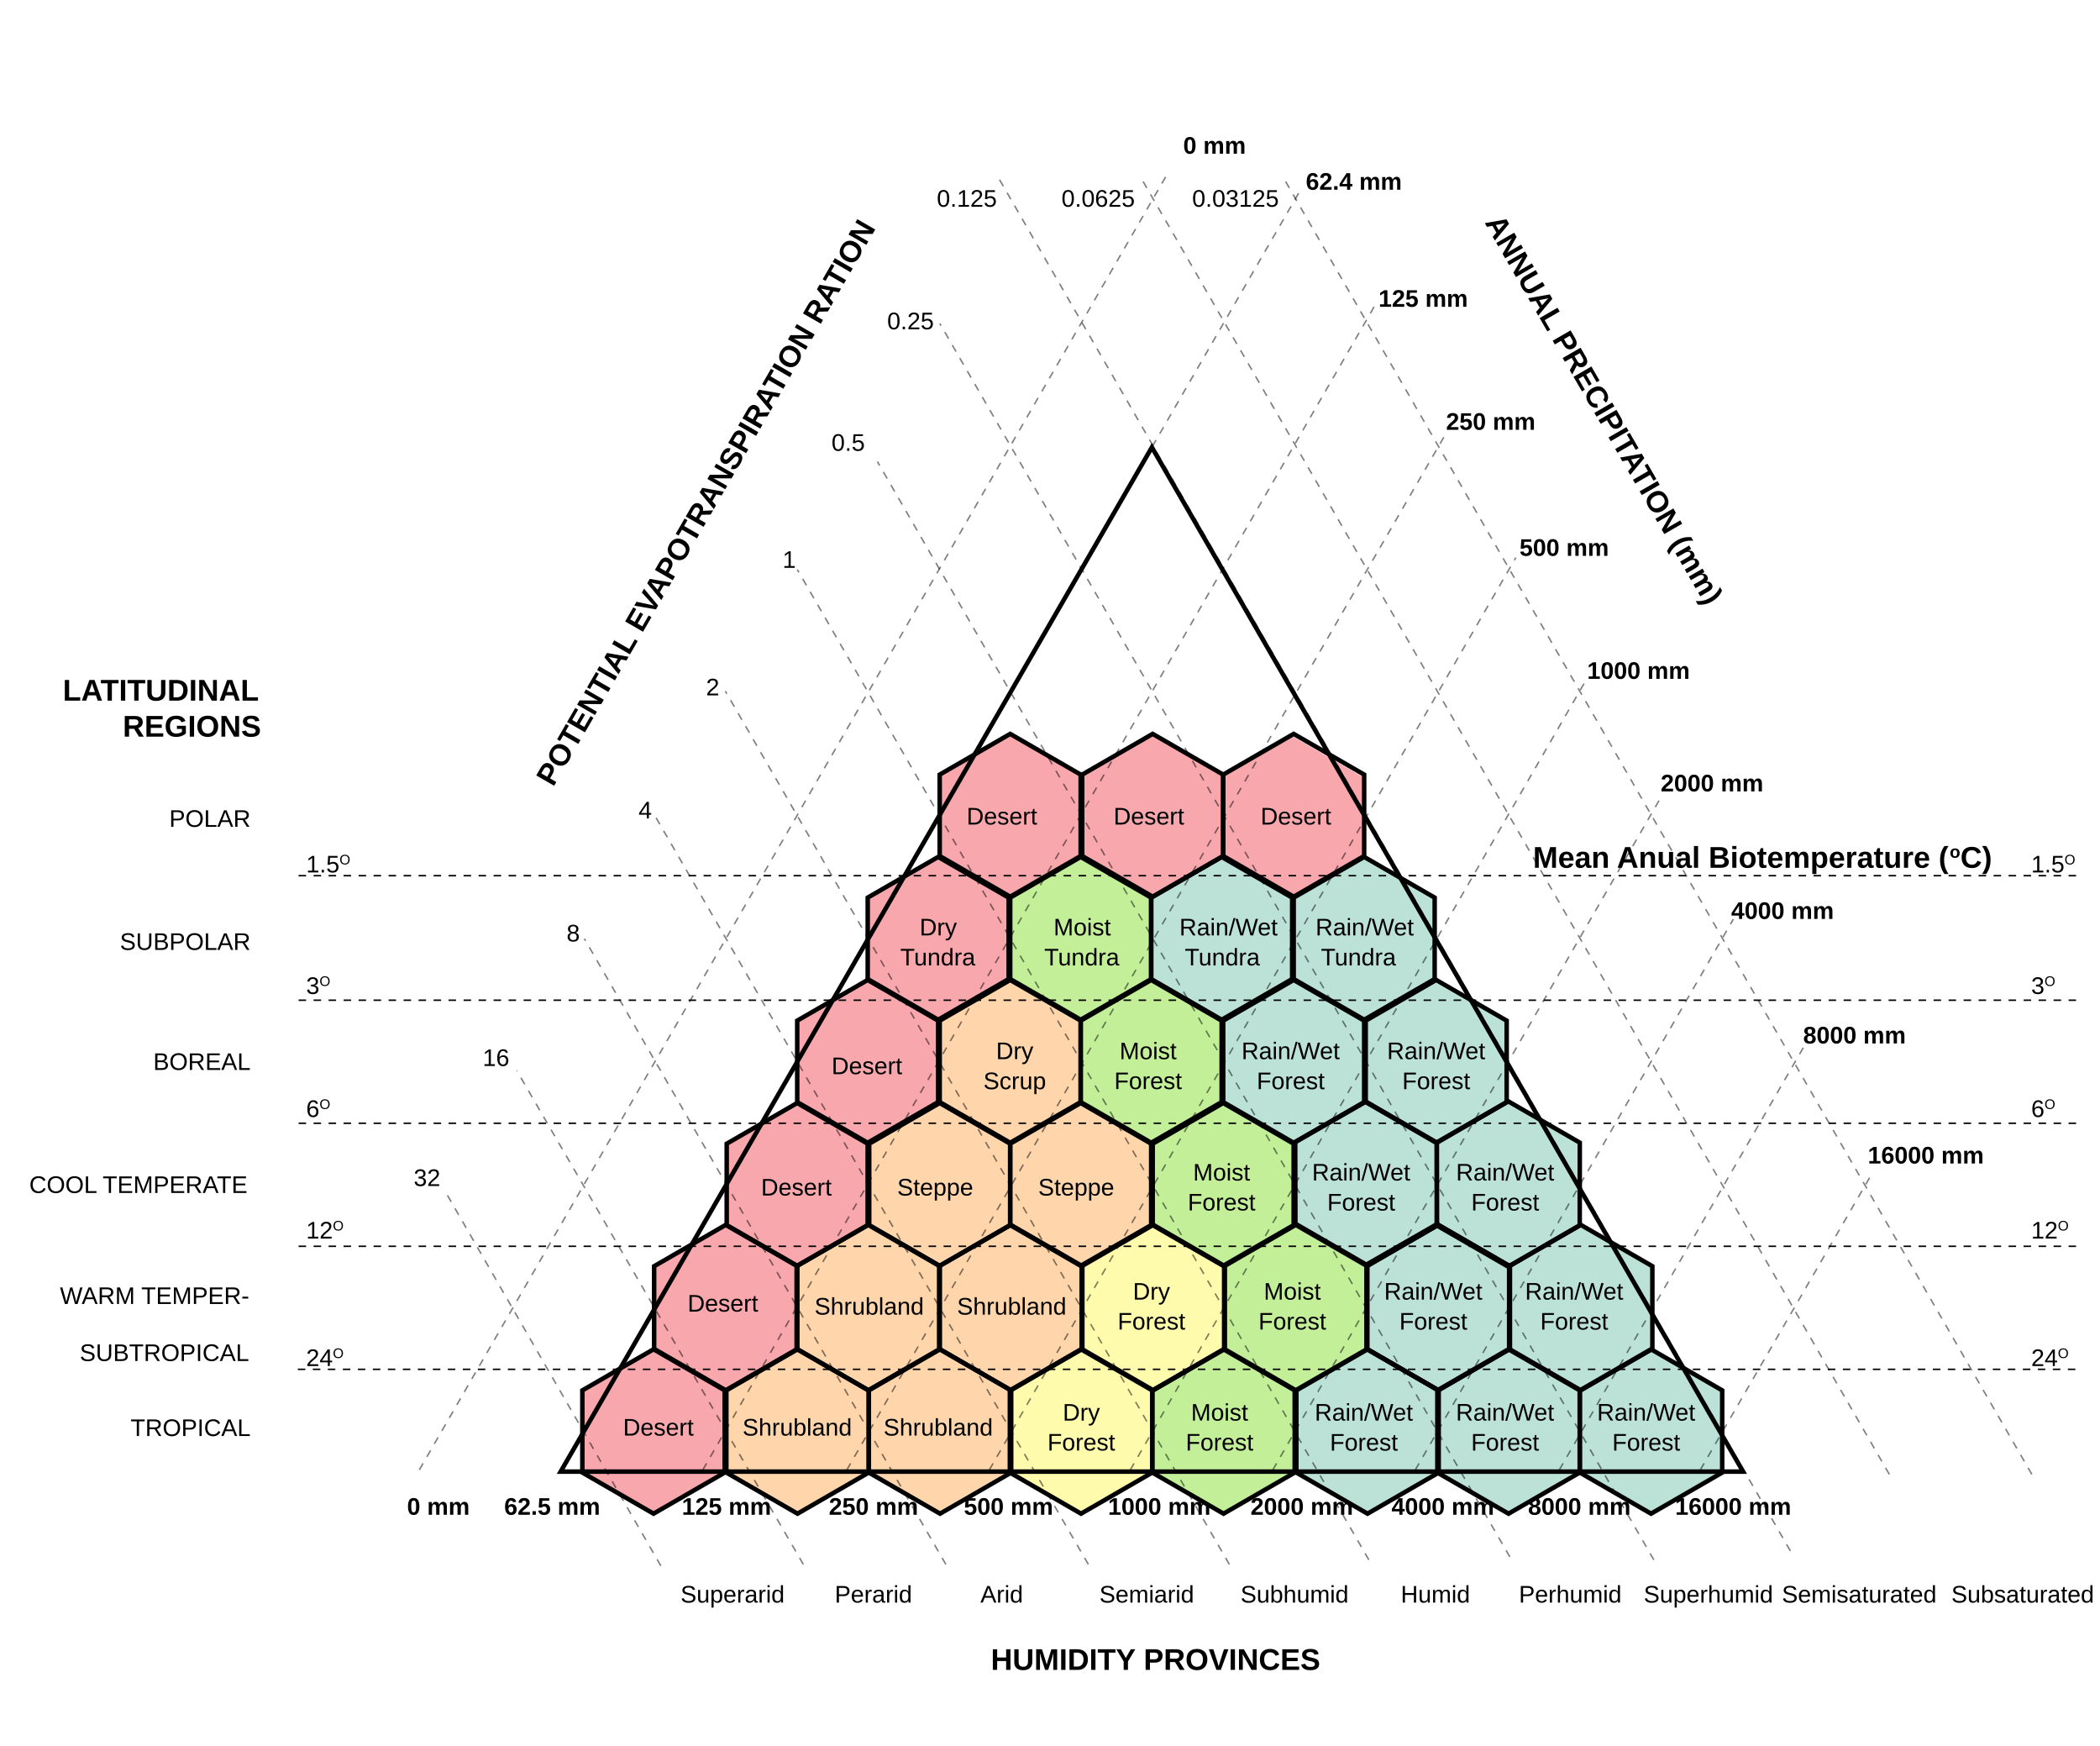
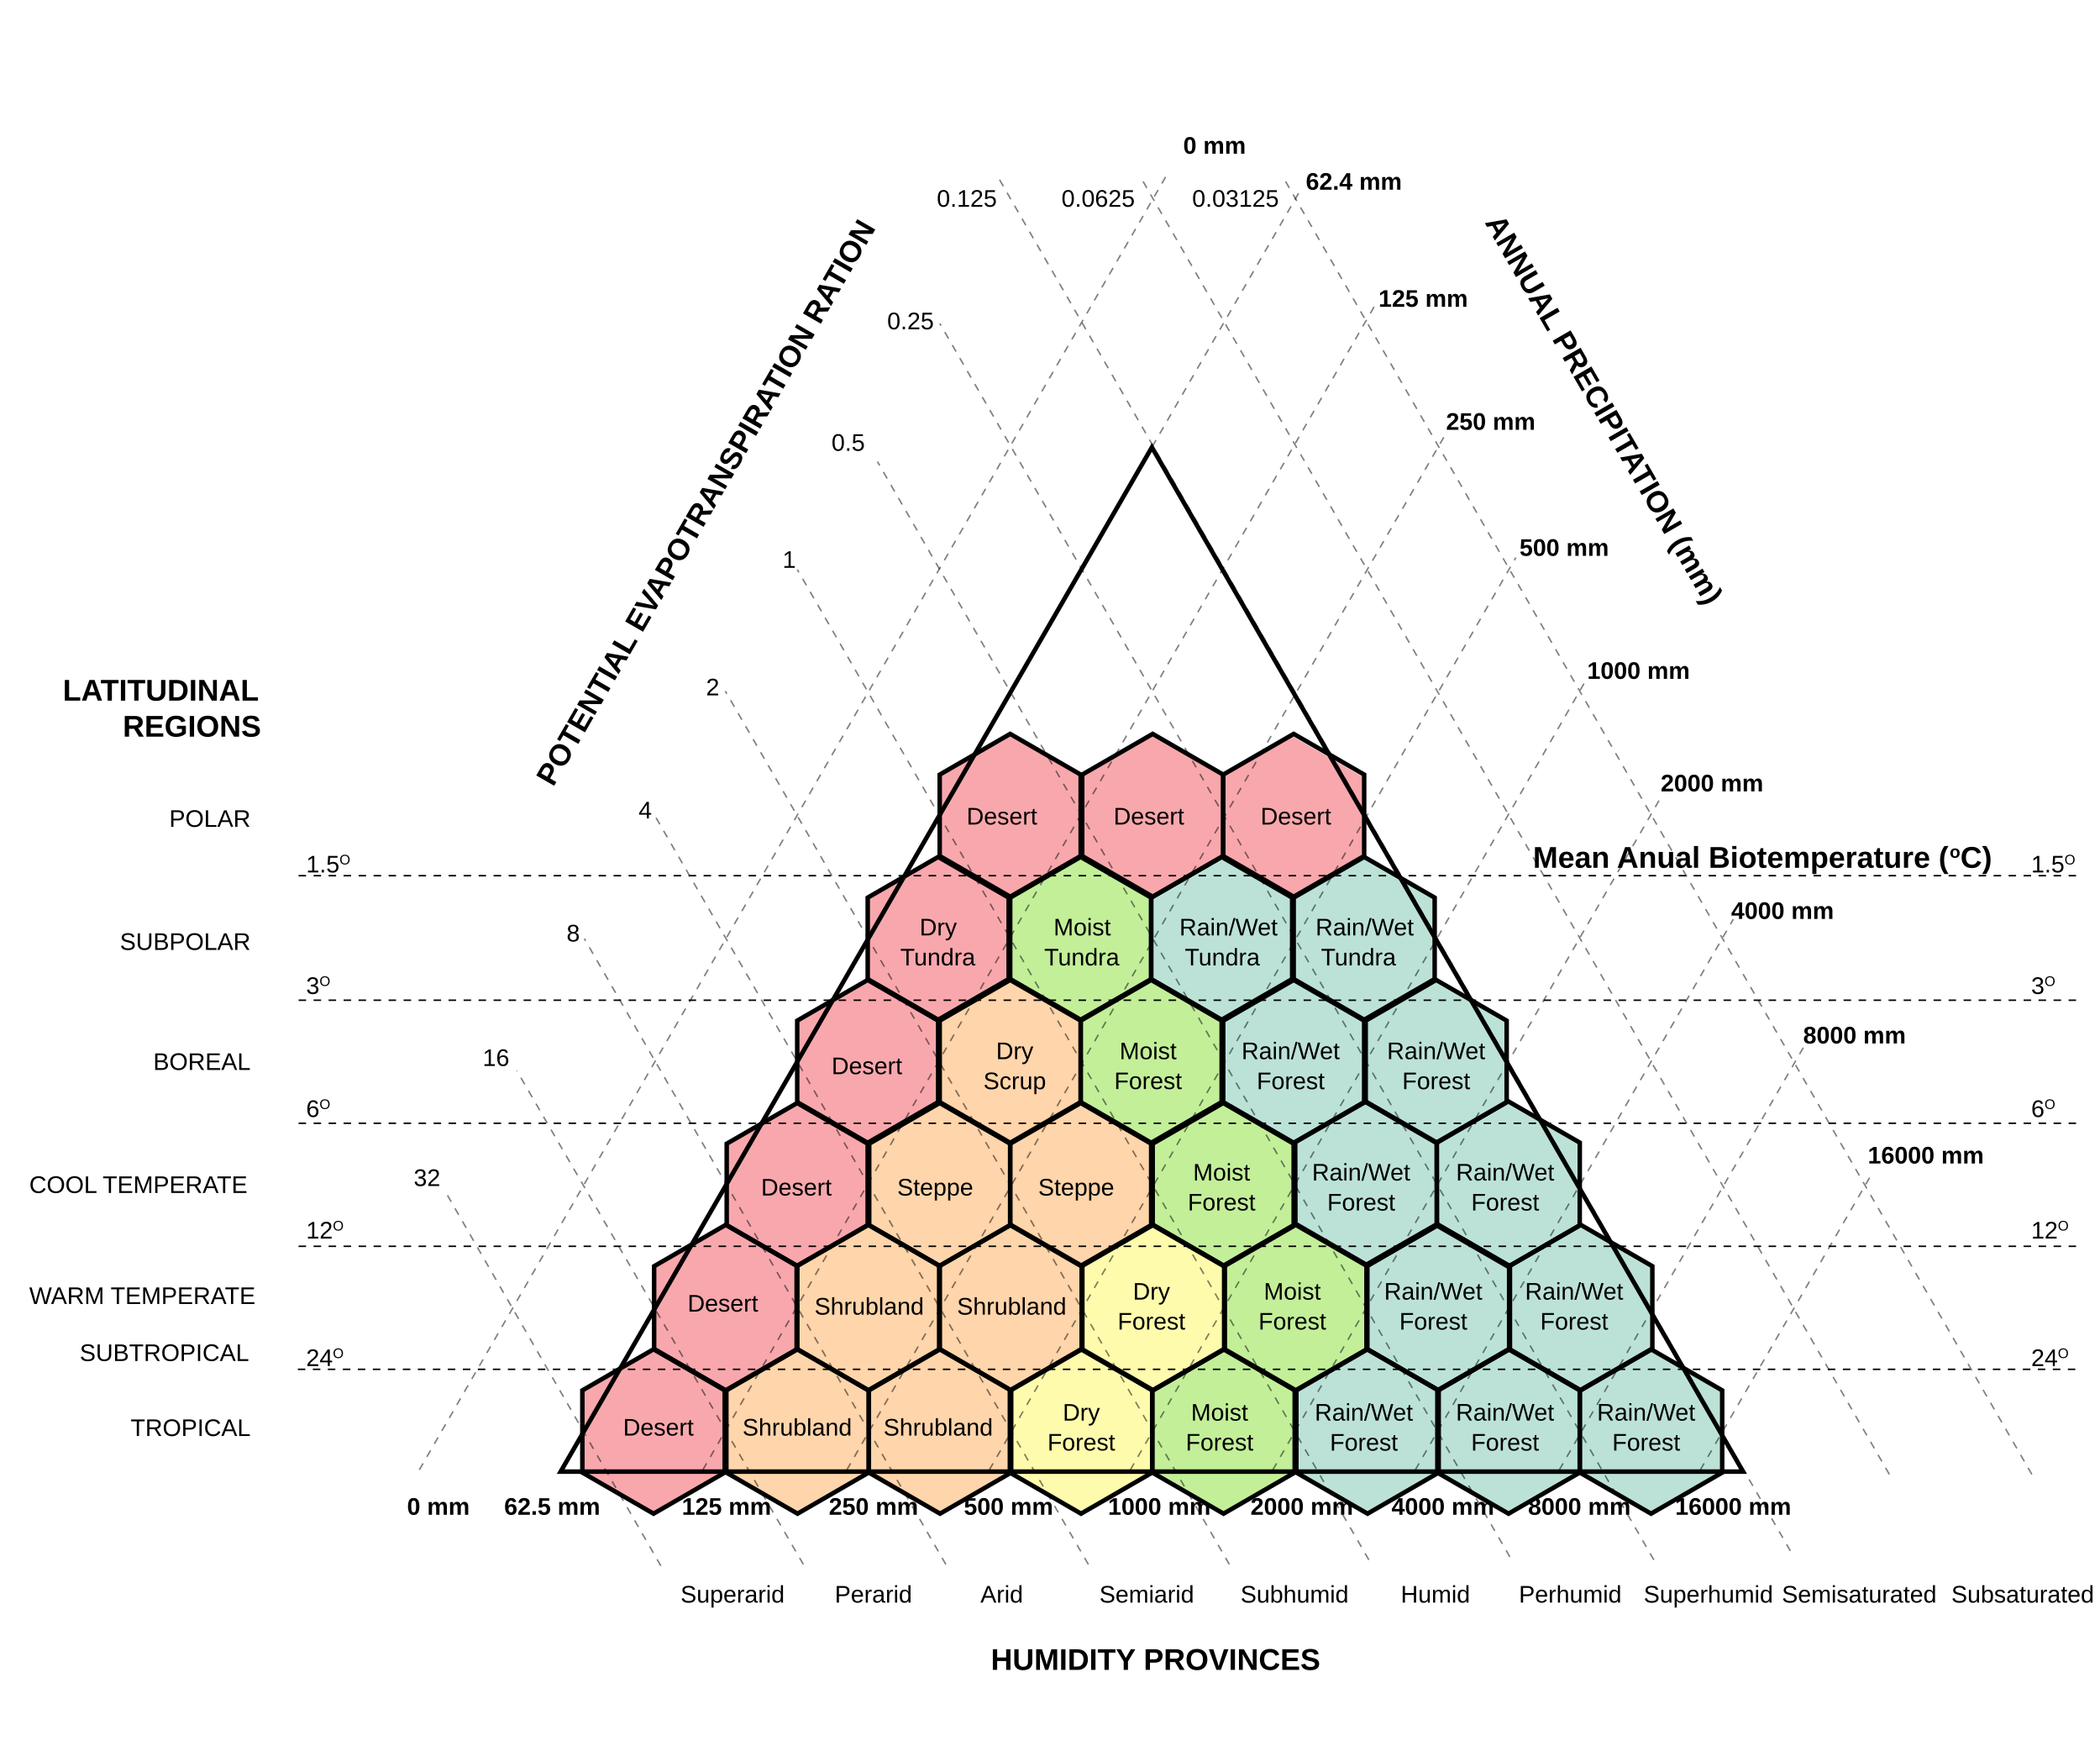
<svg xmlns="http://www.w3.org/2000/svg" id="Layer_1" version="1.1" viewBox="230 0 1400 1163.13" preserveAspectRatio="xMidYMid meet">
  <defs>
    <style>
      .st0, .st1 {
        fill: #69d600;
      }

      .st0, .st2, .st3, .st4, .st5 {
        opacity: .57;
      }

      .st6, .st7 {
        font-size: 16px;
      }

      .st6, .st8, .st9 {
        font-family: ArialMT, Arial;
      }

      .st7, .st10, .st11 {
        font-family: Arial-BoldMT, Arial;
        font-weight: 700;
      }

      .st12, .st1, .st13, .st14, .st15 {
        opacity: .4;
      }

      .st12, .st2 {
        fill: #ff962e;
      }

      .st13, .st3 {
        fill: #58b79a;
      }

      .st14, .st5 {
        fill: #ee2531;
      }

      .st16 {
        opacity: .18;
      }

      .st10 {
        font-size: 20px;
      }

      .st11 {
        font-size: 36px;
      }

      .st8 {
        font-size: 15.93px;
      }

      .st9 {
        font-size: 22.85px;
      }

      .st17 {
        opacity: .5;
      }

      .st17, .st18 {
        stroke-dasharray: 5;
      }

      .st17, .st18, .st19 {
        fill: none;
        stroke: #000;
        stroke-miterlimit: 10;
      }

      .st4, .st15 {
        fill: #fff431;
      }

      .st19 {
        stroke-width: 3px;
      }
    </style>
  </defs>
  <polygon class="st14" points="712 926.81 664.2 899.62 617.11 926.81 617.81 981.19 665.6 1008.38 712.7 981.19 712 926.81" />
  <polygon class="st12" points="808.17 926.56 761.18 899.44 714.19 926.56 714.19 980.82 761.18 1007.95 808.17 980.82 808.17 926.56" />
  <polygon class="st12" points="902.11 926.56 855.13 899.44 808.14 926.56 808.14 980.82 855.13 1007.95 902.11 980.82 902.11 926.56" />
  <polygon class="st15" points="998.06 926.56 951.07 899.44 904.09 926.56 904.09 980.82 951.07 1007.95 998.06 980.82 998.06 926.56" />
  <polygon class="st1" points="1092 926.56 1045.02 899.44 998.03 926.56 998.03 980.82 1045.02 1007.95 1092 980.82 1092 926.56" />
  <polygon class="st13" points="1187.95 926.56 1140.96 899.44 1093.98 926.56 1093.98 980.82 1140.96 1007.95 1187.95 980.82 1187.95 926.56" />
  <polygon class="st13" points="1281.89 926.56 1234.91 899.44 1187.92 926.56 1187.92 980.82 1234.91 1007.95 1281.89 980.82 1281.89 926.56" />
  <polygon class="st13" points="1377.19 927.34 1329.3 899.7 1281.87 926.56 1282.32 981.08 1330.2 1008.73 1377.64 981.86 1377.19 927.34" />
  <polygon class="st14" points="762.13 844.31 714.26 816.67 666.54 844.06 666.69 899.07 714.56 926.71 762.28 899.33 762.13 844.31" />
  <polygon class="st12" points="856.52 842.8 809.55 815.69 762.12 843.59 761.67 898.62 808.64 925.74 856.06 897.83 856.52 842.8" />
  <polygon class="st12" points="951.11 844.56 904.13 817.44 857.14 844.56 857.14 898.82 904.13 925.95 951.11 898.82 951.11 844.56" />
  <polygon class="st15" points="1045.06 843.56 998.07 816.44 951.09 843.56 951.09 897.82 998.07 924.95 1045.06 897.82 1045.06 843.56" />
  <polygon class="st1" points="1141.48 843.78 1094.54 816.68 1047.34 844.22 1047.09 898.86 1094.04 925.96 1141.23 898.42 1141.48 843.78" />
  <polygon class="st13" points="1234.95 845.56 1187.96 818.44 1140.98 845.56 1140.98 899.82 1187.96 926.95 1234.95 899.82 1234.95 845.56" />
  <polygon class="st13" points="1330.36 844.44 1282.97 817.08 1235.35 844.83 1235.13 899.94 1282.53 927.3 1330.14 899.56 1330.36 844.44" />
  <polygon class="st14" points="808.22 762.56 761.24 735.44 714.25 762.56 714.25 816.82 761.24 843.95 808.22 816.82 808.22 762.56" />
  <polygon class="st12" points="904.17 761.56 857.18 734.44 810.19 761.56 810.19 815.82 857.18 842.95 904.17 815.82 904.17 761.56" />
  <polygon class="st12" points="998.11 762.56 951.13 735.44 904.14 762.56 904.14 816.82 951.13 843.95 998.11 816.82 998.11 762.56" />
  <polygon class="st1" points="1093.06 761.56 1046.07 734.44 999.09 761.56 999.09 815.82 1046.07 842.95 1093.06 815.82 1093.06 761.56" />
  <polygon class="st13" points="1188 761.56 1141.02 734.44 1094.03 761.56 1094.03 815.82 1141.02 842.95 1188 815.82 1188 761.56" />
  <polygon class="st13" points="1281.95 761.56 1234.96 734.44 1187.98 761.56 1187.98 815.82 1234.96 842.95 1281.95 815.82 1281.95 761.56" />
  <polygon class="st14" points="856.22 680.56 809.24 653.44 762.25 680.56 762.25 734.82 809.24 761.95 856.22 734.82 856.22 680.56" />
  <polygon class="st12" points="950.17 680.56 903.18 653.44 856.19 680.56 856.19 734.82 903.18 761.95 950.17 734.82 950.17 680.56" />
  <polygon class="st1" points="1044.11 680.56 997.13 653.44 950.14 680.56 950.14 734.82 997.13 761.95 1044.11 734.82 1044.11 680.56" />
  <polygon class="st13" points="1140.06 680.56 1093.07 653.44 1046.09 680.56 1046.09 734.82 1093.07 761.95 1140.06 734.82 1140.06 680.56" />
  <polygon class="st13" points="1235 680.56 1188.02 653.44 1141.03 680.56 1141.03 734.82 1188.02 761.95 1235 734.82 1235 680.56" />
  <polygon class="st14" points="903.22 598.56 856.24 571.44 809.25 598.56 809.25 652.82 856.24 679.95 903.22 652.82 903.22 598.56" />
  <polygon class="st1" points="997.17 598.56 950.18 571.44 903.19 598.56 903.19 652.82 950.18 679.95 997.17 652.82 997.17 598.56" />
  <polygon class="st13" points="1091.11 598.56 1044.13 571.44 997.14 598.56 997.14 652.82 1044.13 679.95 1091.11 652.82 1091.11 598.56" />
  <polygon class="st13" points="1185.06 598.56 1138.07 571.44 1091.09 598.56 1091.09 652.82 1138.07 679.95 1185.06 652.82 1185.06 598.56" />
  <polygon class="st14" points="950.22 516.56 903.24 489.44 856.25 516.56 856.25 570.82 903.24 597.95 950.22 570.82 950.22 516.56" />
  <polygon class="st14" points="1045.17 516.56 998.18 489.44 951.19 516.56 951.19 570.82 998.18 597.95 1045.17 570.82 1045.17 516.56" />
  <polygon class="st14" points="1138.11 517.56 1091.13 490.44 1044.14 517.56 1044.14 571.82 1091.13 598.95 1138.11 571.82 1138.11 517.56" />
  <line class="st17" x1="509.56" y1="979.63" x2="1009.56" y2="113.63" />
  <line class="st17" x1="698.56" y1="979.63" x2="1146.56" y2="203.63" />
  <line class="st17" x1="638.06" y1="921.13" x2="1097.56" y2="125.63" />
  <line class="st17" x1="794.56" y1="979.63" x2="1193.56" y2="289.63" />
  <line class="st17" x1="889.56" y1="979.63" x2="1240.56" y2="371.63" />
  <line class="st17" x1="983.56" y1="979.63" x2="1286.56" y2="454.63" />
  <line class="st17" x1="1078.56" y1="979.63" x2="1336.56" y2="532.63" />
  <line class="st17" x1="1173.56" y1="979.63" x2="1385.56" y2="612.63" />
  <line class="st17" x1="1269.56" y1="979.63" x2="1432.56" y2="697.63" />
  <line class="st17" x1="1363.56" y1="979.63" x2="1476.56" y2="784.63" />
  <line class="st17" x1="1584.56" y1="982.63" x2="1084.56" y2="116.63" />
  <line class="st17" x1="1489.56" y1="982.63" x2="989.56" y2="116.63" />
  <line class="st17" x1="1423.56" y1="1033.63" x2="894.56" y2="116.63" />
  <line class="st17" x1="1332.56" y1="1039.63" x2="856.56" y2="215.63" />
  <line class="st17" x1="1236.56" y1="1037.63" x2="814.95" y2="307.68" />
  <line class="st17" x1="1142.56" y1="1039.63" x2="761.56" y2="379.63" />
  <line class="st17" x1="1049.56" y1="1042.63" x2="713.56" y2="460.63" />
  <line class="st17" x1="955.56" y1="1042.63" x2="666.56" y2="543.63" />
  <line class="st17" x1="860.56" y1="1042.63" x2="619.56" y2="625.63" />
  <line class="st17" x1="765.56" y1="1042.63" x2="574.56" y2="713.63" />
  <line class="st17" x1="670.56" y1="1043.63" x2="526.56" y2="793.63" />
  <line class="st18" x1="428.56" y1="912.63" x2="1613.56" y2="912.63" />
  <line class="st18" x1="429.06" y1="830.63" x2="1614.06" y2="830.63" />
  <line class="st18" x1="429.06" y1="748.63" x2="1614.06" y2="748.63" />
  <line class="st18" x1="429.06" y1="666.63" x2="1614.06" y2="666.63" />
  <line class="st18" x1="429.06" y1="583.63" x2="1614.06" y2="583.63" />
  <g id="Triangle">
    <polygon class="st19" points="997.92 298.13 603.77 980.81 1392.06 980.81 997.92 298.13" />
  </g>
  <g id="Poligons">
    <polygon class="st19" points="855.44 680.26 808.45 653.13 761.47 680.26 761.47 734.52 808.45 761.64 855.44 734.52 855.44 680.26" />
    <polygon class="st19" points="808.44 762.26 761.45 735.13 714.47 762.26 714.47 816.52 761.45 843.64 808.44 816.52 808.44 762.26" />
    <polygon class="st19" points="950.44 680.26 903.45 653.13 856.47 680.26 856.47 734.52 903.45 761.64 950.44 734.52 950.44 680.26" />
    <polygon class="st19" points="903.44 762.26 856.45 735.13 809.47 762.26 809.47 816.52 856.45 843.64 903.44 816.52 903.44 762.26" />
    <polygon class="st19" points="1044.44 680.26 997.45 653.13 950.47 680.26 950.47 734.52 997.45 761.64 1044.44 734.52 1044.44 680.26" />
    <polygon class="st19" points="997.44 762.26 950.45 735.13 903.47 762.26 903.47 816.52 950.45 843.64 997.44 816.52 997.44 762.26" />
    <polygon class="st19" points="1139.44 680.26 1092.45 653.13 1045.47 680.26 1045.47 734.52 1092.45 761.64 1139.44 734.52 1139.44 680.26" />
    <polygon class="st19" points="1092.44 762.26 1045.45 735.13 998.47 762.26 998.47 816.52 1045.45 843.64 1092.44 816.52 1092.44 762.26" />
    <polygon class="st19" points="1234.44 680.26 1187.45 653.13 1140.47 680.26 1140.47 734.52 1187.45 761.64 1234.44 734.52 1234.44 680.26" />
    <polygon class="st19" points="902.44 598.26 855.45 571.13 808.47 598.26 808.47 652.52 855.45 679.64 902.44 652.52 902.44 598.26" />
    <polygon class="st19" points="997.44 598.26 950.45 571.13 903.47 598.26 903.47 652.52 950.45 679.64 997.44 652.52 997.44 598.26" />
    <polygon class="st19" points="1091.44 598.26 1044.45 571.13 997.47 598.26 997.47 652.52 1044.45 679.64 1091.44 652.52 1091.44 598.26" />
    <polygon class="st19" points="1186.44 598.26 1139.45 571.13 1092.47 598.26 1092.47 652.52 1139.45 679.64 1186.44 652.52 1186.44 598.26" />
    <polygon class="st19" points="950.44 516.26 903.45 489.13 856.47 516.26 856.47 570.52 903.45 597.64 950.44 570.52 950.44 516.26" />
    <polygon class="st19" points="1045.44 516.26 998.45 489.13 951.47 516.26 951.47 570.52 998.45 597.64 1045.44 570.52 1045.44 516.26" />
    <polygon class="st19" points="1139.44 516.26 1092.45 489.13 1045.47 516.26 1045.47 570.52 1092.45 597.64 1139.44 570.52 1139.44 516.26" />
    <polygon class="st19" points="1283.19 761.55 1235.53 734.04 1187.84 761.62 1187.8 816.71 1235.46 844.22 1283.15 816.65 1283.19 761.55" />
    <polygon class="st19" points="1187.87 761.51 1140.6 734.22 1093.47 761.26 1093.61 815.6 1140.88 842.89 1188.01 815.85 1187.87 761.51" />
    <polygon class="st19" points="951.57 843.91 903.83 816.35 856.09 843.91 856.09 899.04 903.83 926.6 951.57 899.04 951.57 843.91" />
    <polygon class="st19" points="1046.57 843.91 998.83 816.35 951.09 843.91 951.09 899.04 998.83 926.6 1046.57 899.04 1046.57 843.91" />
    <polygon class="st19" points="1141.57 843.91 1093.83 816.35 1046.09 843.91 1046.09 899.04 1093.83 926.6 1141.57 899.04 1141.57 843.91" />
    <polygon class="st19" points="1236.57 843.91 1188.83 816.35 1141.09 843.91 1141.09 899.04 1188.83 926.6 1236.57 899.04 1236.57 843.91" />
    <polygon class="st19" points="1331.57 843.91 1283.83 816.35 1236.09 843.91 1236.09 899.04 1283.83 926.6 1331.57 899.04 1331.57 843.91" />
    <polygon class="st19" points="1236.57 843.91 1188.83 816.35 1141.09 843.91 1141.09 899.04 1188.83 926.6 1236.57 899.04 1236.57 843.91" />
    <polygon class="st19" points="856.57 843.91 808.83 816.35 761.09 843.91 761.09 899.04 808.83 926.6 856.57 899.04 856.57 843.91" />
    <polygon class="st19" points="761.57 843.91 713.83 816.35 666.09 843.91 666.09 899.04 713.83 926.6 761.57 899.04 761.57 843.91" />
    <polygon class="st19" points="1093.13 926.66 1045.69 899.27 998.24 926.66 998.24 981.45 1045.69 1008.84 1093.13 981.45 1093.13 926.66" />
    <polygon class="st19" points="998.13 926.66 950.69 899.27 903.24 926.66 903.24 981.45 950.69 1008.84 998.13 981.45 998.13 926.66" />
    <polygon class="st19" points="904.13 926.66 856.69 899.27 809.24 926.66 809.24 981.45 856.69 1008.84 904.13 981.45 904.13 926.66" />
    <polygon class="st19" points="1378.13 926.66 1330.69 899.27 1283.24 926.66 1283.24 981.45 1330.69 1008.84 1378.13 981.45 1378.13 926.66" />
    <polygon class="st19" points="1283.13 926.66 1235.69 899.27 1188.24 926.66 1188.24 981.45 1235.69 1008.84 1283.13 981.45 1283.13 926.66" />
    <polygon class="st19" points="1189.13 926.66 1141.69 899.27 1094.24 926.66 1094.24 981.45 1141.69 1008.84 1189.13 981.45 1189.13 926.66" />
    <polygon class="st19" points="809.13 926.66 761.69 899.27 714.24 926.66 714.24 981.45 761.69 1008.84 809.13 981.45 809.13 926.66" />
    <polygon class="st19" points="713.13 926.66 665.69 899.27 618.24 926.66 618.24 981.45 665.69 1008.84 713.13 981.45 713.13 926.66" />
  </g>
  <text class="st6" transform="translate(317.05 957.09)">
    <tspan x="0" y="0">TROPICAL</tspan>
  </text>
  <text class="st6" transform="translate(283.15 907.09)">
    <tspan x="0" y="0">SUBTROPICAL</tspan>
  </text>
-   <text class="st6" transform="translate(269.96 869.09)">
-     <tspan x="0" y="0">WARM TEMPER-</tspan>
+   <text class="st6" transform="translate(249.49 869.09)">
+     <tspan x="0" y="0">WARM TEMPERATE</tspan>
  </text>
  <text class="st6" transform="translate(249.49 795.09)">
    <tspan x="0" y="0">COOL TEMPERATE</tspan>
  </text>
  <text class="st6" transform="translate(332.15 713.09)">
    <tspan x="0" y="0">BOREAL</tspan>
  </text>
  <text class="st6" transform="translate(309.92 633.09)">
    <tspan x="0" y="0">SUBPOLAR</tspan>
  </text>
  <text class="st6" transform="translate(342.82 551.09)">
    <tspan x="0" y="0">POLAR</tspan>
  </text>
  <text class="st6" transform="translate(683.69 1068.09)">
    <tspan x="0" y="0">Superarid</tspan>
  </text>
  <text class="st6" transform="translate(786.49 1068.09)">
    <tspan x="0" y="0">Perarid</tspan>
  </text>
  <text class="st6" transform="translate(883.61 1068.09)">
    <tspan x="0" y="0">Arid</tspan>
  </text>
  <text class="st6" transform="translate(962.93 1068.09)">
    <tspan x="0" y="0">Semiarid</tspan>
  </text>
  <text class="st6" transform="translate(1057.02 1068.09)">
    <tspan x="0" y="0">Subhumid</tspan>
  </text>
  <text class="st10" transform="translate(890.55 1112.96)">
    <tspan x="0" y="0">HUMIDITY PROVINCES</tspan>
  </text>
  <text class="st6" transform="translate(1163.83 1068.09)">
    <tspan x="0" y="0">Humid</tspan>
  </text>
  <text class="st6" transform="translate(1242.59 1068.09)">
    <tspan x="0" y="0">Perhumid</tspan>
  </text>
  <text class="st6" transform="translate(1325.79 1068.09)">
    <tspan x="0" y="0">Superhumid</tspan>
  </text>
  <text class="st6" transform="translate(1417.9 1068.09)">
    <tspan x="0" y="0">Semisaturated</tspan>
  </text>
  <text class="st6" transform="translate(1530.88 1068.09)">
    <tspan x="0" y="0">Subsaturated</tspan>
  </text>
  <text class="st10" transform="translate(271.87 466.96)">
    <tspan x="0" y="0">LATITUDINAL</tspan>
    <tspan x="39.96" y="24">REGIONS</tspan>
  </text>
  <text class="st10" transform="translate(598.77 524.86) rotate(-60)">
    <tspan x="0" y="0">POTENTIAL EVAPOTRANSPIRATION RATION</tspan>
  </text>
  <text class="st10" transform="translate(1219.64 148.29) rotate(60)">
    <tspan x="0" y="0">ANNUAL PRECIPITATION (mm)</tspan>
  </text>
  <text class="st10" transform="translate(1251.97 578.36)">
    <tspan x="0" y="0">Mean Anual Biotemperature (</tspan>
  </text>
  <text class="st10" transform="translate(1529.79 571.7) scale(.58)">
    <tspan x="0" y="0">o</tspan>
  </text>
  <text class="st10" transform="translate(1536.91 578.36)">
    <tspan x="0" y="0">C)</tspan>
  </text>
  <g>
    <text class="st6" transform="translate(434.09 581.46)">
      <tspan x="0" y="0">1.5</tspan>
    </text>
    <text class="st6" transform="translate(456.33 576.13) scale(.58)">
      <tspan x="0" y="0">O</tspan>
    </text>
  </g>
  <text class="st6" transform="translate(607.69 627.46)">
    <tspan x="0" y="0">8</tspan>
  </text>
  <text class="st6" transform="translate(655.69 545.46)">
    <tspan x="0" y="0">4</tspan>
  </text>
  <text class="st6" transform="translate(700.69 463.46)">
    <tspan x="0" y="0">2</tspan>
  </text>
  <text class="st6" transform="translate(751.69 378.46)">
    <tspan x="0" y="0">1</tspan>
  </text>
  <text class="st6" transform="translate(784.35 300.46)">
    <tspan x="0" y="0">0.5</tspan>
  </text>
  <text class="st6" transform="translate(821.45 219.46)">
    <tspan x="0" y="0">0.25</tspan>
  </text>
  <text class="st6" transform="translate(874.36 549.53)">
    <tspan x="0" y="0">Desert</tspan>
  </text>
  <text class="st6" transform="translate(737.36 796.79)">
    <tspan x="0" y="0">Desert</tspan>
  </text>
  <text class="st6" transform="translate(784.36 715.91)">
    <tspan x="0" y="0">Desert</tspan>
  </text>
  <text class="st6" transform="translate(645.36 956.79)">
    <tspan x="0" y="0">Desert</tspan>
  </text>
  <text class="st6" transform="translate(725.0 956.79)">
    <tspan x="0" y="0">Shrubland</tspan>
  </text>
  <text class="st6" transform="translate(828.13 796.79)">
    <tspan x="0" y="0">Steppe</tspan>
  </text>
  <text class="st6" transform="translate(894.05 705.91)">
    <tspan x="0" y="0">Dry</tspan>
    <tspan x="-8.46" y="20">Scrup</tspan>
  </text>
  <text class="st6" transform="translate(922.13 796.79)">
    <tspan x="0" y="0">Steppe</tspan>
  </text>
  <text class="st6" transform="translate(773.0 876.16)">
    <tspan x="0" y="0">Shrubland</tspan>
  </text>
  <text class="st6" transform="translate(819.0 956.79)">
    <tspan x="0" y="0">Shrubland</tspan>
  </text>
  <text class="st6" transform="translate(868.0 876.16)">
    <tspan x="0" y="0">Shrubland</tspan>
  </text>
  <text class="st6" transform="translate(688.36 874.16)">
    <tspan x="0" y="0">Desert</tspan>
  </text>
  <text class="st6" transform="translate(972.36 549.53)">
    <tspan x="0" y="0">Desert</tspan>
  </text>
  <text class="st6" transform="translate(1070.36 549.53)">
    <tspan x="0" y="0">Desert</tspan>
  </text>
  <text class="st6" transform="translate(1107.03 623.44)">
    <tspan x="0" y="0">Rain/Wet</tspan>
    <tspan x="3.56" y="20">Tundra</tspan>
  </text>
  <text class="st6" transform="translate(1154.68 705.91)">
    <tspan x="0" y="0">Rain/Wet</tspan>
    <tspan x="10.13" y="20">Forest</tspan>
  </text>
  <text class="st6" transform="translate(1200.68 786.79)">
    <tspan x="0" y="0">Rain/Wet</tspan>
    <tspan x="10.13" y="20">Forest</tspan>
  </text>
  <text class="st6" transform="translate(1246.68 866.16)">
    <tspan x="0" y="0">Rain/Wet</tspan>
    <tspan x="10.13" y="20">Forest</tspan>
  </text>
  <text class="st6" transform="translate(1200.60 946.79)">
    <tspan x="0" y="0">Rain/Wet</tspan>
    <tspan x="10.13" y="20">Forest</tspan>
  </text>
  <text class="st6" transform="translate(1106.47 946.81)">
    <tspan x="0" y="0">Rain/Wet</tspan>
    <tspan x="10.13" y="20">Forest</tspan>
  </text>
  <text class="st8" transform="translate(1072.52 866.18)">
    <tspan x="0" y="0">Moist</tspan>
    <tspan x="-3.54" y="19.92">Forest</tspan>
  </text>
  <text class="st8" transform="translate(1025.37 786.81)">
    <tspan x="0" y="0">Moist</tspan>
    <tspan x="-3.54" y="19.92">Forest</tspan>
  </text>
  <text class="st8" transform="translate(976.37 705.93)">
    <tspan x="0" y="0">Moist</tspan>
    <tspan x="-3.54" y="19.92">Forest</tspan>
  </text>
  <text class="st8" transform="translate(1024.02 946.81)">
    <tspan x="0" y="0">Moist</tspan>
    <tspan x="-3.54" y="19.92">Forest</tspan>
  </text>
  <text class="st8" transform="translate(985.26 866.18)">
    <tspan x="0" y="0">Dry</tspan>
    <tspan x="-10.19" y="19.92">Forest</tspan>
  </text>
  <text class="st8" transform="translate(938.5 946.81)">
    <tspan x="0" y="0">Dry</tspan>
    <tspan x="-10.19" y="19.92">Forest</tspan>
  </text>
  <text class="st6" transform="translate(1152.76 866.16)">
    <tspan x="0" y="0">Rain/Wet</tspan>
    <tspan x="10.13" y="20">Forest</tspan>
  </text>
  <text class="st6" transform="translate(1104.68 786.79)">
    <tspan x="0" y="0">Rain/Wet</tspan>
    <tspan x="10.13" y="20">Forest</tspan>
  </text>
  <text class="st6" transform="translate(1057.68 705.91)">
    <tspan x="0" y="0">Rain/Wet</tspan>
    <tspan x="10.13" y="20">Forest</tspan>
  </text>
  <text class="st6" transform="translate(1294.68 946.79)">
    <tspan x="0" y="0">Rain/Wet</tspan>
    <tspan x="10.13" y="20">Forest</tspan>
  </text>
  <text class="st6" transform="translate(1016.26 623.44)">
    <tspan x="0" y="0">Rain/Wet</tspan>
    <tspan x="3.56" y="20">Tundra</tspan>
  </text>
  <text class="st6" transform="translate(932.37 623.44)">
    <tspan x="0" y="0">Moist</tspan>
    <tspan x="-6.23" y="20">Tundra</tspan>
  </text>
  <text class="st6" transform="translate(843.05 623.44)">
    <tspan x="0" y="0">Dry</tspan>
    <tspan x="-12.91" y="20">Tundra</tspan>
  </text>
  <text class="st6" transform="translate(854.55 137.79)">
    <tspan x="0" y="0">0.125</tspan>
  </text>
  <text class="st6" transform="translate(937.65 137.79)">
    <tspan x="0" y="0">0.0625</tspan>
  </text>
  <text class="st6" transform="translate(1024.75 137.79)">
    <tspan x="0" y="0">0.03125</tspan>
  </text>
  <text class="st6" transform="translate(551.79 710.46)">
    <tspan x="0" y="0">16</tspan>
  </text>
  <text class="st6" transform="translate(505.79 790.46)">
    <tspan x="0" y="0">32</tspan>
  </text>
  <g>
    <text class="st6" transform="translate(434.09 662.46)">
      <tspan x="0" y="0">3</tspan>
    </text>
    <text class="st6" transform="translate(442.99 657.13) scale(.58)">
      <tspan x="0" y="0">O</tspan>
    </text>
  </g>
  <g>
    <text class="st6" transform="translate(434.09 744.46)">
      <tspan x="0" y="0">6</tspan>
    </text>
    <text class="st6" transform="translate(442.99 739.13) scale(.58)">
      <tspan x="0" y="0">O</tspan>
    </text>
  </g>
  <g>
    <text class="st6" transform="translate(434.09 825.46)">
      <tspan x="0" y="0">12</tspan>
    </text>
    <text class="st6" transform="translate(451.89 820.13) scale(.58)">
      <tspan x="0" y="0">O</tspan>
    </text>
  </g>
  <g>
    <text class="st6" transform="translate(434.09 910.46)">
      <tspan x="0" y="0">24</tspan>
    </text>
    <text class="st6" transform="translate(451.89 905.13) scale(.58)">
      <tspan x="0" y="0">O</tspan>
    </text>
  </g>
  <text class="st7" transform="translate(501.35 1009.56)">
    <tspan x="0" y="0">0 mm</tspan>
  </text>
  <text class="st7" transform="translate(566.1 1009.56)">
    <tspan x="0" y="0">62.5 mm</tspan>
  </text>
  <text class="st7" transform="translate(684.55 1009.56)">
    <tspan x="0" y="0">125 mm</tspan>
  </text>
  <text class="st7" transform="translate(782.55 1009.56)">
    <tspan x="0" y="0">250 mm</tspan>
  </text>
  <text class="st7" transform="translate(872.55 1009.56)">
    <tspan x="0" y="0">500 mm</tspan>
  </text>
  <text class="st7" transform="translate(968.65 1009.56)">
    <tspan x="0" y="0">1000 mm</tspan>
  </text>
  <text class="st7" transform="translate(1063.65 1009.56)">
    <tspan x="0" y="0">2000 mm</tspan>
  </text>
  <text class="st7" transform="translate(1157.65 1009.56)">
    <tspan x="0" y="0">4000 mm</tspan>
  </text>
  <text class="st7" transform="translate(1248.65 1009.56)">
    <tspan x="0" y="0">8000 mm</tspan>
  </text>
  <text class="st7" transform="translate(1346.75 1009.56)">
    <tspan x="0" y="0">16000 mm</tspan>
  </text>
  <g>
    <text class="st6" transform="translate(1584.09 581.46)">
      <tspan x="0" y="0">1.5</tspan>
    </text>
    <text class="st6" transform="translate(1606.33 576.13) scale(.58)">
      <tspan x="0" y="0">O</tspan>
    </text>
  </g>
  <text class="st7" transform="translate(1018.79 102.46)">
    <tspan x="0" y="0">0 mm</tspan>
  </text>
  <text class="st7" transform="translate(1100.55 126.46)">
    <tspan x="0" y="0">62.4 mm</tspan>
  </text>
  <text class="st7" transform="translate(1149 204.46)">
    <tspan x="0" y="0">125 mm</tspan>
  </text>
  <text class="st7" transform="translate(1194 286.46)">
    <tspan x="0" y="0">250 mm</tspan>
  </text>
  <text class="st7" transform="translate(1243 370.46)">
    <tspan x="0" y="0">500 mm</tspan>
  </text>
  <text class="st7" transform="translate(1288.1 452.46)">
    <tspan x="0" y="0">1000 mm</tspan>
  </text>
  <text class="st7" transform="translate(1337.1 527.46)">
    <tspan x="0" y="0">2000 mm</tspan>
  </text>
  <text class="st7" transform="translate(1384.1 612.46)">
    <tspan x="0" y="0">4000 mm</tspan>
  </text>
  <text class="st7" transform="translate(1432.1 695.46)">
    <tspan x="0" y="0">8000 mm</tspan>
  </text>
  <text class="st7" transform="translate(1475.2 775.46)">
    <tspan x="0" y="0">16000 mm</tspan>
  </text>
  <g>
    <text class="st6" transform="translate(1584.09 662.46)">
      <tspan x="0" y="0">3</tspan>
    </text>
    <text class="st6" transform="translate(1592.99 657.13) scale(.58)">
      <tspan x="0" y="0">O</tspan>
    </text>
  </g>
  <g>
    <text class="st6" transform="translate(1584.09 744.46)">
      <tspan x="0" y="0">6</tspan>
    </text>
    <text class="st6" transform="translate(1592.99 739.13) scale(.58)">
      <tspan x="0" y="0">O</tspan>
    </text>
  </g>
  <g>
    <text class="st6" transform="translate(1584.09 825.46)">
      <tspan x="0" y="0">12</tspan>
    </text>
    <text class="st6" transform="translate(1601.89 820.13) scale(.58)">
      <tspan x="0" y="0">O</tspan>
    </text>
  </g>
  <g>
    <text class="st6" transform="translate(1584.09 910.46)">
      <tspan x="0" y="0">24</tspan>
    </text>
    <text class="st6" transform="translate(1601.89 905.13) scale(.58)">
      <tspan x="0" y="0">O</tspan>
    </text>
  </g>
</svg>
